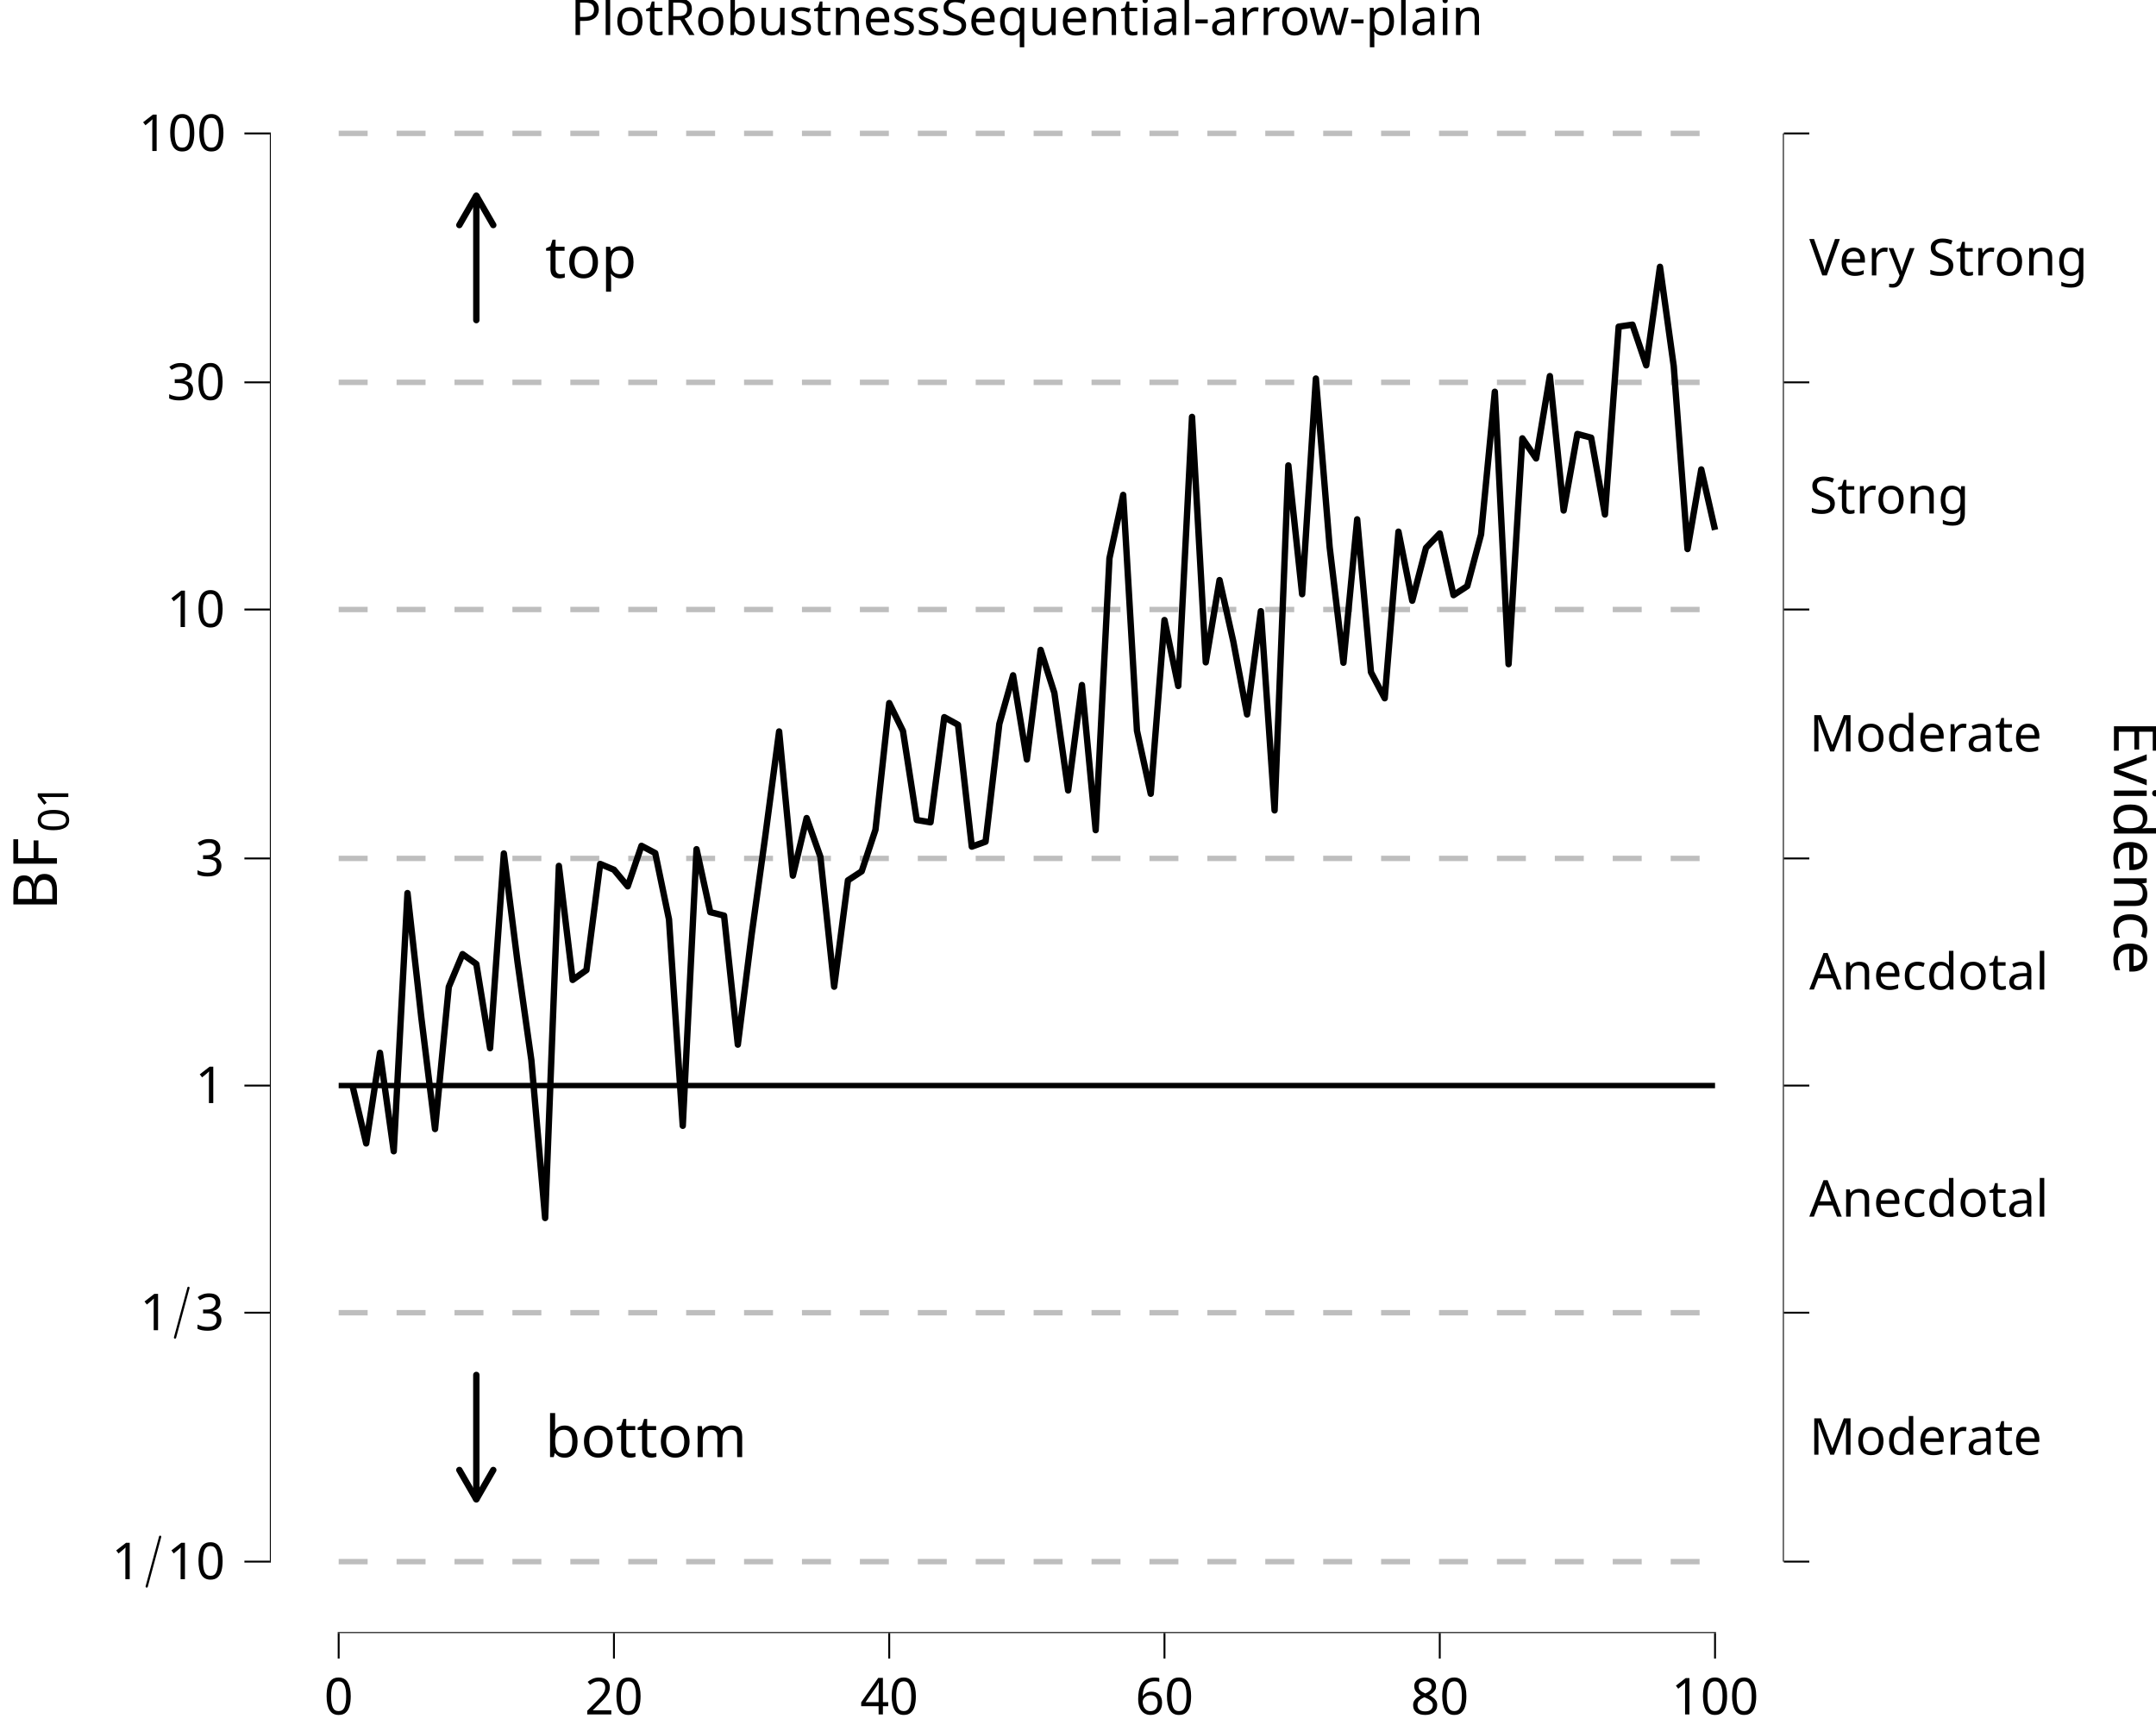
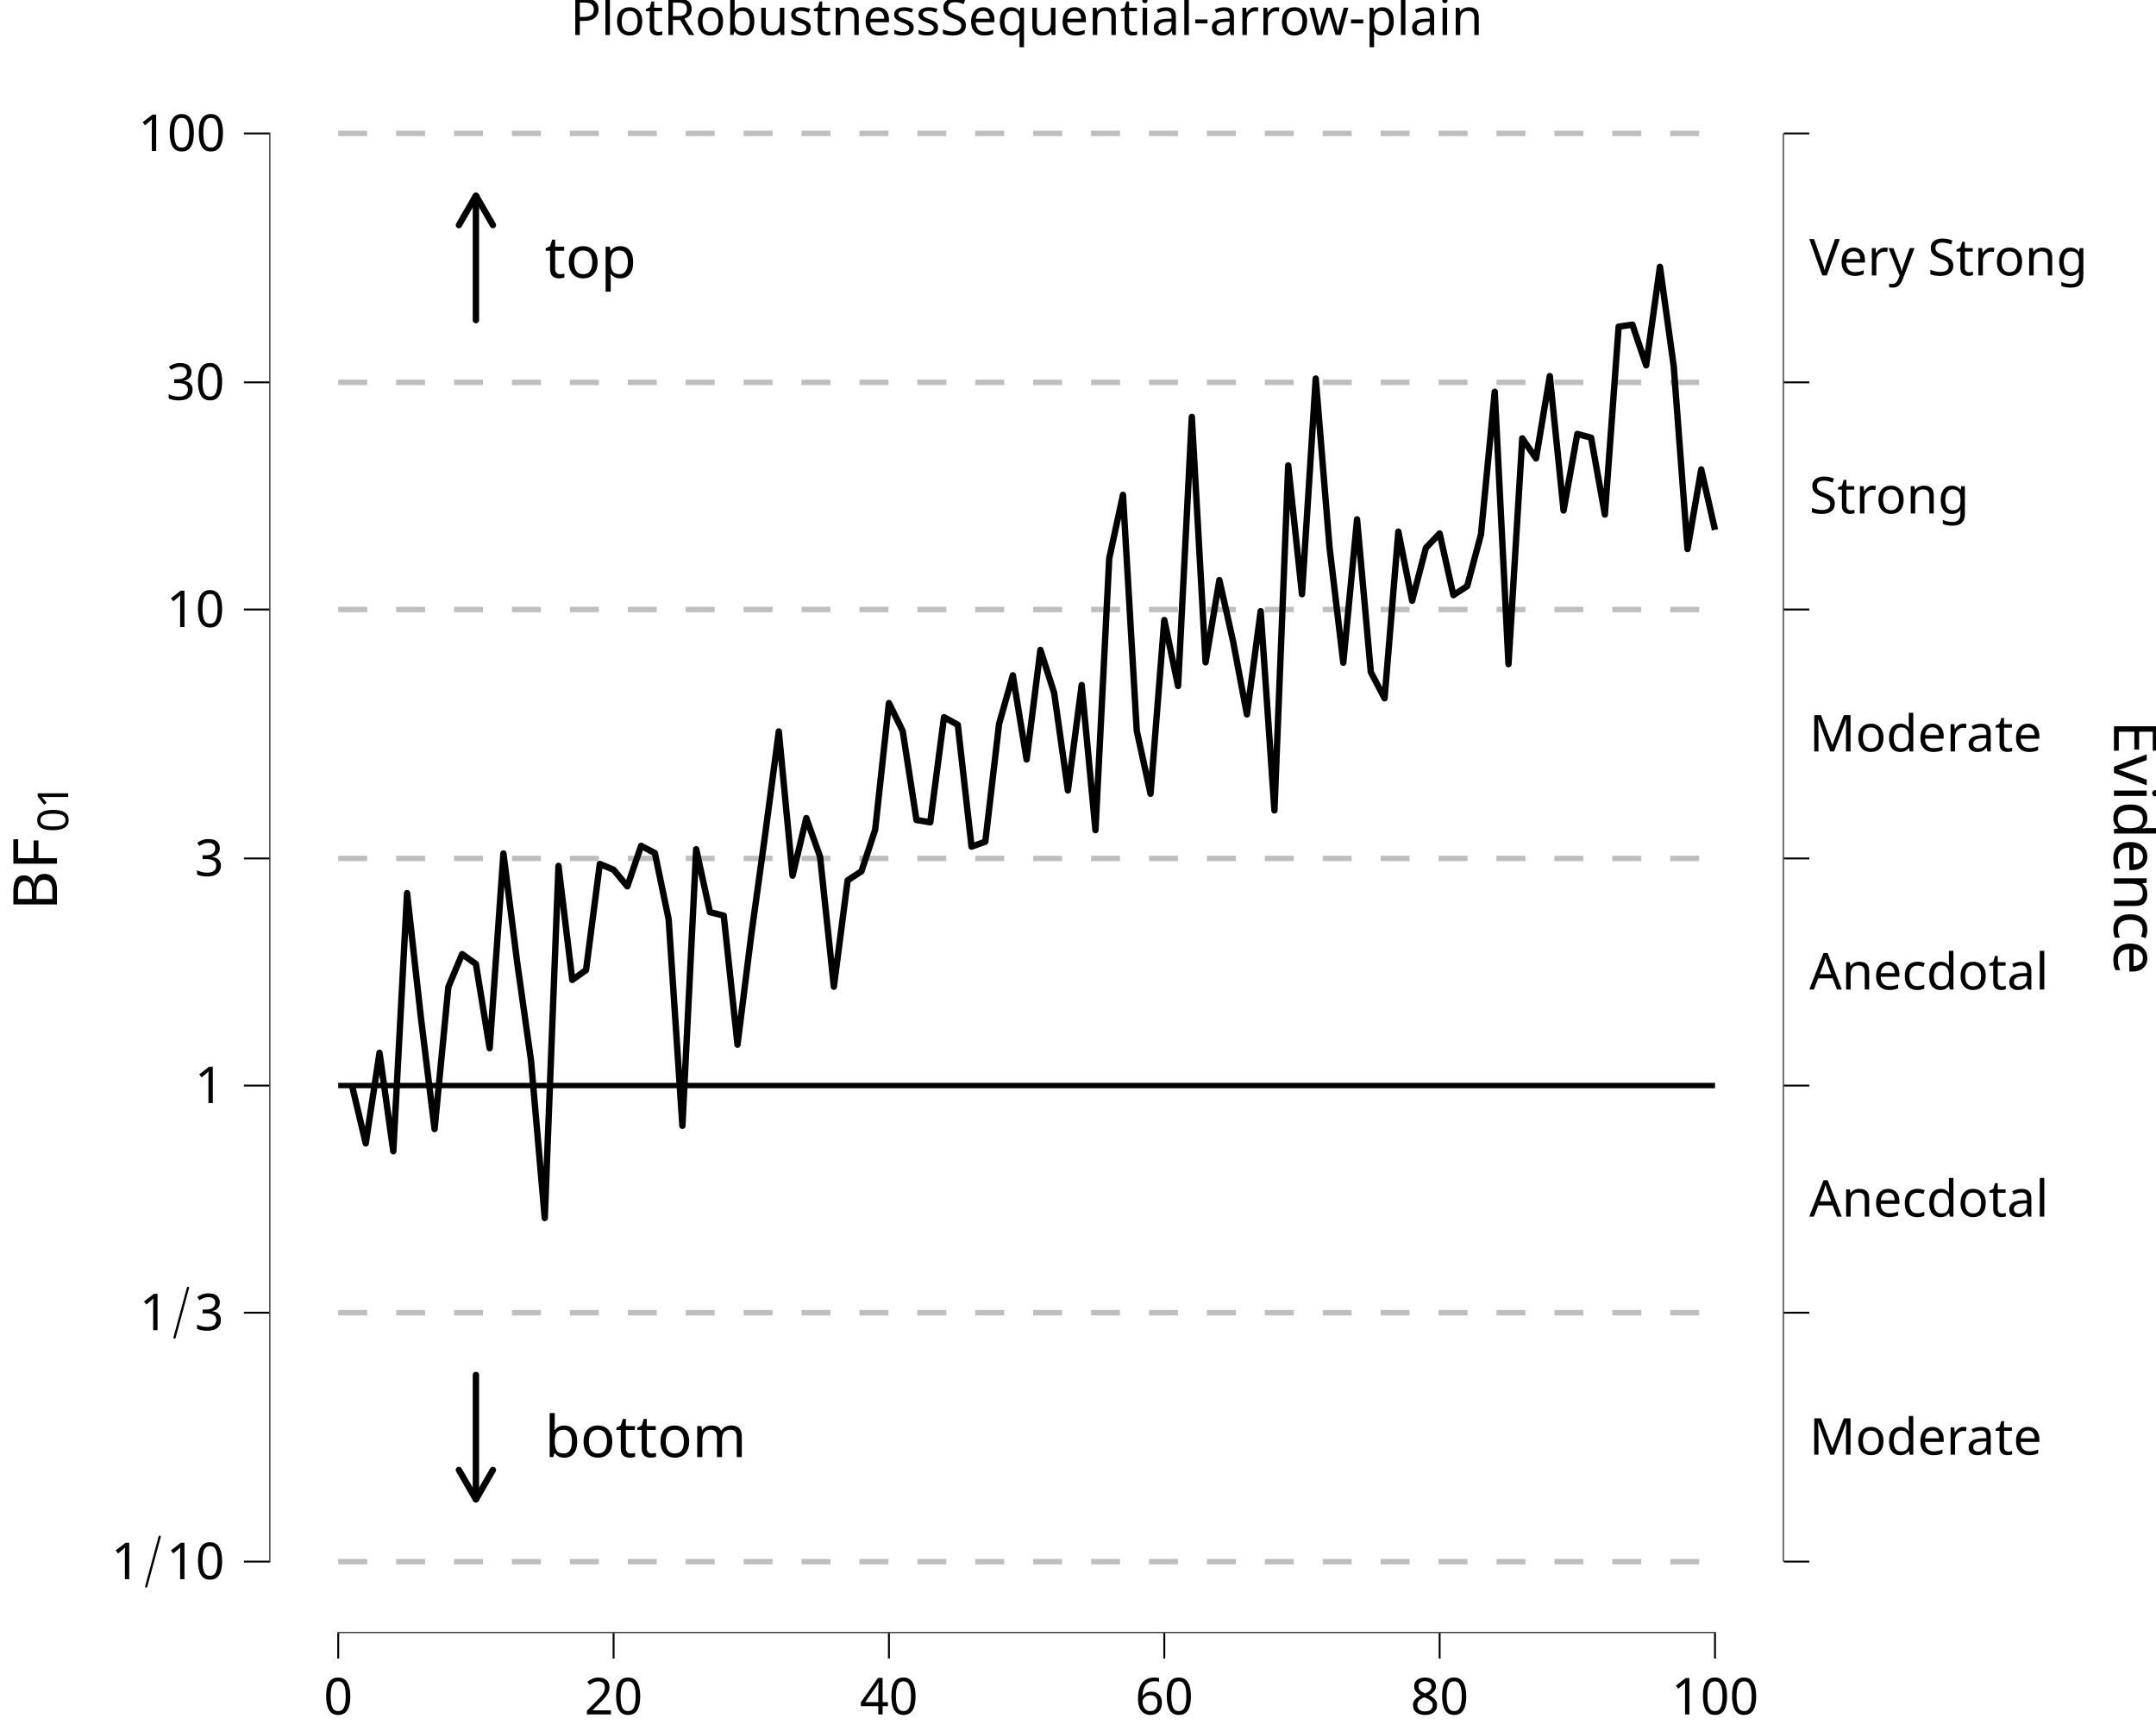
<svg xmlns="http://www.w3.org/2000/svg" class="svglite" data-engine-version="2.0" width="720.00pt" height="576.00pt" viewBox="0 0 720.00 576.00">
  <defs>
    <style type="text/css">
    .svglite line, .svglite polyline, .svglite polygon, .svglite path, .svglite rect, .svglite circle {
      fill: none;
      stroke: #000000;
      stroke-linecap: round;
      stroke-linejoin: round;
      stroke-miterlimit: 10.00;
    }
  </style>
  </defs>
  <rect width="100%" height="100%" style="stroke: none; fill: #FFFFFF;" />
  <defs>
    <clipPath id="cpMC4wMHw3MjAuMDB8MC4wMHw1NzYuMDA=">
      <rect x="0.00" y="0.00" width="720.00" height="576.00" />
    </clipPath>
  </defs>
  <g clip-path="url(#cpMC4wMHw3MjAuMDB8MC4wMHw1NzYuMDA=)">
-     <rect x="0.00" y="0.00" width="720.00" height="576.00" style="stroke-width: 10.67; stroke: none;" />
+     <rect x="-0" y="0.00" width="720.00" height="576.00" style="stroke-width: 10.67; stroke: none;" />
  </g>
  <defs>
-     <clipPath id="cpOTAuMTJ8NTk1LjcyfDIwLjcxfDU0NS4yOQ==">
-       <rect x="90.12" y="20.71" width="505.60" height="524.59" />
+     <clipPath id="cpODkuOTZ8NTk1LjcyfDIwLjcxfDU0NS4yOQ==">
+       <rect x="89.96" y="20.71" width="505.76" height="524.59" />
    </clipPath>
  </defs>
-   <g clip-path="url(#cpOTAuMTJ8NTk1LjcyfDIwLjcxfDU0NS4yOQ==)">
-     <rect x="90.12" y="20.71" width="505.60" height="524.59" style="stroke-width: 10.67; stroke: none;" />
-     <line x1="113.10" y1="521.45" x2="572.74" y2="521.45" style="stroke-width: 1.81; stroke: #BEBEBE; stroke-dasharray: 9.67,9.67; stroke-linecap: butt;" />
-     <line x1="113.10" y1="438.33" x2="572.74" y2="438.33" style="stroke-width: 1.81; stroke: #BEBEBE; stroke-dasharray: 9.67,9.67; stroke-linecap: butt;" />
-     <line x1="113.10" y1="362.48" x2="572.74" y2="362.48" style="stroke-width: 1.81; stroke-linecap: butt;" />
-     <line x1="113.10" y1="286.64" x2="572.74" y2="286.64" style="stroke-width: 1.81; stroke: #BEBEBE; stroke-dasharray: 9.67,9.67; stroke-linecap: butt;" />
-     <line x1="113.10" y1="203.52" x2="572.74" y2="203.52" style="stroke-width: 1.81; stroke: #BEBEBE; stroke-dasharray: 9.67,9.67; stroke-linecap: butt;" />
-     <line x1="113.10" y1="127.67" x2="572.74" y2="127.67" style="stroke-width: 1.81; stroke: #BEBEBE; stroke-dasharray: 9.67,9.67; stroke-linecap: butt;" />
-     <line x1="113.10" y1="44.55" x2="572.74" y2="44.55" style="stroke-width: 1.81; stroke: #BEBEBE; stroke-dasharray: 9.67,9.67; stroke-linecap: butt;" />
-     <polyline points="117.70,362.48 122.29,381.81 126.89,351.54 131.49,384.42 136.08,298.21 140.68,339.60 145.28,377.00 149.87,329.55 154.47,318.59 159.07,321.90 163.66,350.01 168.26,284.98 172.85,321.41 177.45,354.01 182.05,406.71 186.64,289.13 191.24,327.21 195.84,323.92 200.43,288.48 205.03,290.41 209.63,295.96 214.22,282.43 218.82,284.86 223.41,306.98 228.01,375.92 232.61,283.56 237.20,304.59 241.80,305.73 246.40,348.82 250.99,312.25 255.59,279.02 260.19,244.24 264.78,292.39 269.38,273.16 273.97,286.10 278.57,329.47 283.17,293.96 287.76,290.95 292.36,277.08 296.96,234.76 301.55,244.09 306.15,273.81 310.75,274.58 315.34,239.47 319.94,242.01 324.53,282.70 329.13,281.05 333.73,241.74 338.32,225.49 342.92,253.60 347.52,217.01 352.11,231.38 356.71,263.94 361.31,228.74 365.90,277.20 370.50,186.45 375.09,165.25 379.69,243.99 384.29,265.05 388.88,207.04 393.48,229.07 398.08,139.21 402.67,221.16 407.27,193.70 411.87,214.24 416.46,238.56 421.06,204.08 425.65,270.60 430.25,155.41 434.85,198.41 439.44,126.40 444.04,182.68 448.64,221.30 453.23,173.41 457.83,224.43 462.43,233.16 467.02,177.53 471.62,200.59 476.21,182.95 480.81,178.12 485.41,198.73 490.00,195.71 494.60,178.45 499.20,130.81 503.79,221.77 508.39,146.37 512.99,153.08 517.58,125.58 522.18,170.47 526.77,144.90 531.37,146.15 535.97,171.80 540.56,109.07 545.16,108.41 549.76,121.99 554.35,89.09 558.95,122.28 563.55,183.33 568.14,156.75 572.74,176.93 " style="stroke-width: 2.13; stroke-linecap: butt;" />
-     <line x1="159.07" y1="459.11" x2="159.07" y2="500.67" style="stroke-width: 2.13; stroke-linejoin: bevel;" />
-     <polyline points="153.40,490.85 159.07,500.67 164.73,490.85 " style="stroke-width: 2.13; stroke-linejoin: bevel;" />
-     <line x1="159.07" y1="106.89" x2="159.07" y2="65.33" style="stroke-width: 2.13; stroke-linejoin: bevel;" />
-     <polyline points="164.73,75.15 159.07,65.33 153.40,75.15 " style="stroke-width: 2.13; stroke-linejoin: bevel;" />
-     <text x="182.05" y="486.55" style="font-size: 19.35px; font-family: sans;" textLength="59.16px" lengthAdjust="spacingAndGlyphs">bottom</text>
-     <text x="182.05" y="92.77" style="font-size: 19.35px; font-family: sans;" textLength="26.90px" lengthAdjust="spacingAndGlyphs">top</text>
-     <line x1="112.78" y1="545.29" x2="573.06" y2="545.29" style="stroke-width: 0.64; stroke-linecap: butt;" />
-     <line x1="90.12" y1="521.77" x2="90.12" y2="44.23" style="stroke-width: 0.64; stroke-linecap: butt;" />
+   <g clip-path="url(#cpODkuOTZ8NTk1LjcyfDIwLjcxfDU0NS4yOQ==)">
+     <rect x="89.96" y="20.71" width="505.76" height="524.59" style="stroke-width: 10.67; stroke: none;" />
+     <line x1="112.95" y1="521.45" x2="572.73" y2="521.45" style="stroke-width: 1.81; stroke: #BEBEBE; stroke-dasharray: 9.67,9.67; stroke-linecap: butt;" />
+     <line x1="112.95" y1="438.33" x2="572.73" y2="438.33" style="stroke-width: 1.81; stroke: #BEBEBE; stroke-dasharray: 9.67,9.67; stroke-linecap: butt;" />
+     <line x1="112.95" y1="362.48" x2="572.73" y2="362.48" style="stroke-width: 1.81; stroke-linecap: butt;" />
+     <line x1="112.95" y1="286.64" x2="572.73" y2="286.64" style="stroke-width: 1.81; stroke: #BEBEBE; stroke-dasharray: 9.67,9.67; stroke-linecap: butt;" />
+     <line x1="112.95" y1="203.52" x2="572.73" y2="203.52" style="stroke-width: 1.81; stroke: #BEBEBE; stroke-dasharray: 9.67,9.67; stroke-linecap: butt;" />
+     <line x1="112.95" y1="127.67" x2="572.73" y2="127.67" style="stroke-width: 1.81; stroke: #BEBEBE; stroke-dasharray: 9.67,9.67; stroke-linecap: butt;" />
+     <line x1="112.95" y1="44.55" x2="572.73" y2="44.55" style="stroke-width: 1.81; stroke: #BEBEBE; stroke-dasharray: 9.67,9.67; stroke-linecap: butt;" />
+     <polyline points="117.55,362.48 122.14,381.81 126.74,351.54 131.34,384.42 135.94,298.21 140.54,339.60 145.13,377.00 149.73,329.55 154.33,318.59 158.93,321.90 163.52,350.01 168.12,284.98 172.72,321.41 177.32,354.01 181.92,406.71 186.51,289.13 191.11,327.21 195.71,323.92 200.31,288.48 204.91,290.41 209.50,295.96 214.10,282.43 218.70,284.86 223.30,306.98 227.89,375.92 232.49,283.56 237.09,304.59 241.69,305.73 246.29,348.82 250.88,312.25 255.48,279.02 260.08,244.24 264.68,292.39 269.27,273.16 273.87,286.10 278.47,329.47 283.07,293.96 287.67,290.95 292.26,277.08 296.86,234.76 301.46,244.09 306.06,273.81 310.66,274.58 315.25,239.47 319.85,242.01 324.45,282.70 329.05,281.05 333.64,241.74 338.24,225.49 342.84,253.60 347.44,217.01 352.04,231.38 356.63,263.94 361.23,228.74 365.83,277.20 370.43,186.45 375.02,165.25 379.62,243.99 384.22,265.05 388.82,207.04 393.42,229.07 398.01,139.21 402.61,221.16 407.21,193.70 411.81,214.24 416.41,238.56 421.00,204.08 425.60,270.60 430.20,155.41 434.80,198.41 439.39,126.40 443.99,182.68 448.59,221.30 453.19,173.41 457.79,224.43 462.38,233.16 466.98,177.53 471.58,200.59 476.18,182.95 480.77,178.12 485.37,198.73 489.97,195.71 494.57,178.45 499.17,130.81 503.76,221.77 508.36,146.37 512.96,153.08 517.56,125.58 522.16,170.47 526.75,144.90 531.35,146.15 535.95,171.80 540.55,109.07 545.14,108.41 549.74,121.99 554.34,89.09 558.94,122.28 563.54,183.33 568.13,156.75 572.73,176.93 " style="stroke-width: 2.13; stroke-linecap: butt;" />
+     <line x1="158.93" y1="459.11" x2="158.93" y2="500.67" style="stroke-width: 2.13; stroke-linejoin: bevel;" />
+     <polyline points="153.26,490.85 158.93,500.67 164.60,490.85 " style="stroke-width: 2.13; stroke-linejoin: bevel;" />
+     <line x1="158.93" y1="106.89" x2="158.93" y2="65.33" style="stroke-width: 2.13; stroke-linejoin: bevel;" />
+     <polyline points="164.60,75.15 158.93,65.33 153.26,75.15 " style="stroke-width: 2.13; stroke-linejoin: bevel;" />
+     <text x="181.92" y="486.55" style="font-size: 19.35px; font-family: sans;" textLength="59.16px" lengthAdjust="spacingAndGlyphs">bottom</text>
+     <text x="181.92" y="92.77" style="font-size: 19.35px; font-family: sans;" textLength="26.90px" lengthAdjust="spacingAndGlyphs">top</text>
+     <line x1="112.63" y1="545.29" x2="573.05" y2="545.29" style="stroke-width: 0.64; stroke-linecap: butt;" />
+     <line x1="89.96" y1="521.77" x2="89.96" y2="44.23" style="stroke-width: 0.64; stroke-linecap: butt;" />
    <line x1="595.72" y1="521.45" x2="595.72" y2="44.55" style="stroke-width: 0.64; stroke-linecap: butt;" />
-     <rect x="90.12" y="20.71" width="505.60" height="524.59" style="stroke-width: 0.00; stroke: none;" />
+     <rect x="89.96" y="20.71" width="505.76" height="524.59" style="stroke-width: 0.00; stroke: none;" />
  </g>
  <g clip-path="url(#cpMC4wMHw3MjAuMDB8MC4wMHw1NzYuMDA=)">
-     <polyline points="90.12,545.29 90.12,20.71 " style="stroke-width: 0.00; stroke: none; stroke-linecap: butt;" />
-     <text x="37.29" y="527.30" style="font-size: 17.00px; font-family: sans;" textLength="9.46px" lengthAdjust="spacingAndGlyphs">1</text>
-     <polyline points="48.99,529.75 53.48,513.14 " style="stroke-width: 0.75;" />
-     <text x="55.73" y="527.30" style="font-size: 17.00px; font-family: sans;" textLength="18.91px" lengthAdjust="spacingAndGlyphs">10</text>
-     <text x="46.75" y="444.18" style="font-size: 17.00px; font-family: sans;" textLength="9.46px" lengthAdjust="spacingAndGlyphs">1</text>
-     <polyline points="58.45,446.63 62.94,430.02 " style="stroke-width: 0.75;" />
-     <text x="65.19" y="444.18" style="font-size: 17.00px; font-family: sans;" textLength="9.46px" lengthAdjust="spacingAndGlyphs">3</text>
-     <text x="65.19" y="368.33" style="font-size: 17.00px; font-family: sans;" textLength="9.46px" lengthAdjust="spacingAndGlyphs">1</text>
-     <text x="65.19" y="292.49" style="font-size: 17.00px; font-family: sans;" textLength="9.46px" lengthAdjust="spacingAndGlyphs">3</text>
-     <text x="55.73" y="209.37" style="font-size: 17.00px; font-family: sans;" textLength="18.91px" lengthAdjust="spacingAndGlyphs">10</text>
-     <text x="55.73" y="133.53" style="font-size: 17.00px; font-family: sans;" textLength="18.91px" lengthAdjust="spacingAndGlyphs">30</text>
-     <text x="46.28" y="50.41" style="font-size: 17.00px; font-family: sans;" textLength="28.37px" lengthAdjust="spacingAndGlyphs">100</text>
-     <polyline points="81.62,521.45 90.12,521.45 " style="stroke-width: 0.64; stroke-linecap: butt;" />
-     <polyline points="81.62,438.33 90.12,438.33 " style="stroke-width: 0.64; stroke-linecap: butt;" />
-     <polyline points="81.62,362.48 90.12,362.48 " style="stroke-width: 0.64; stroke-linecap: butt;" />
-     <polyline points="81.62,286.64 90.12,286.64 " style="stroke-width: 0.64; stroke-linecap: butt;" />
-     <polyline points="81.62,203.52 90.12,203.52 " style="stroke-width: 0.64; stroke-linecap: butt;" />
-     <polyline points="81.62,127.67 90.12,127.67 " style="stroke-width: 0.64; stroke-linecap: butt;" />
-     <polyline points="81.62,44.55 90.12,44.55 " style="stroke-width: 0.64; stroke-linecap: butt;" />
+     <polyline points="89.96,545.29 89.96,20.71 " style="stroke-width: 0.00; stroke: none; stroke-linecap: butt;" />
+     <text x="37.13" y="527.30" style="font-size: 17.00px; font-family: sans;" textLength="9.46px" lengthAdjust="spacingAndGlyphs">1</text>
+     <polyline points="48.83,529.75 53.32,513.14 " style="stroke-width: 0.75;" />
+     <text x="55.57" y="527.30" style="font-size: 17.00px; font-family: sans;" textLength="18.91px" lengthAdjust="spacingAndGlyphs">10</text>
+     <text x="46.58" y="444.18" style="font-size: 17.00px; font-family: sans;" textLength="9.46px" lengthAdjust="spacingAndGlyphs">1</text>
+     <polyline points="58.29,446.63 62.78,430.02 " style="stroke-width: 0.75;" />
+     <text x="65.03" y="444.18" style="font-size: 17.00px; font-family: sans;" textLength="9.46px" lengthAdjust="spacingAndGlyphs">3</text>
+     <text x="65.03" y="368.33" style="font-size: 17.00px; font-family: sans;" textLength="9.46px" lengthAdjust="spacingAndGlyphs">1</text>
+     <text x="65.03" y="292.49" style="font-size: 17.00px; font-family: sans;" textLength="9.46px" lengthAdjust="spacingAndGlyphs">3</text>
+     <text x="55.57" y="209.37" style="font-size: 17.00px; font-family: sans;" textLength="18.91px" lengthAdjust="spacingAndGlyphs">10</text>
+     <text x="55.57" y="133.53" style="font-size: 17.00px; font-family: sans;" textLength="18.91px" lengthAdjust="spacingAndGlyphs">30</text>
+     <text x="46.12" y="50.41" style="font-size: 17.00px; font-family: sans;" textLength="28.37px" lengthAdjust="spacingAndGlyphs">100</text>
+     <polyline points="81.46,521.45 89.96,521.45 " style="stroke-width: 0.64; stroke-linecap: butt;" />
+     <polyline points="81.46,438.33 89.96,438.33 " style="stroke-width: 0.64; stroke-linecap: butt;" />
+     <polyline points="81.46,362.48 89.96,362.48 " style="stroke-width: 0.64; stroke-linecap: butt;" />
+     <polyline points="81.46,286.64 89.96,286.64 " style="stroke-width: 0.64; stroke-linecap: butt;" />
+     <polyline points="81.46,203.52 89.96,203.52 " style="stroke-width: 0.64; stroke-linecap: butt;" />
+     <polyline points="81.46,127.67 89.96,127.67 " style="stroke-width: 0.64; stroke-linecap: butt;" />
+     <polyline points="81.46,44.55 89.96,44.55 " style="stroke-width: 0.64; stroke-linecap: butt;" />
    <polyline points="595.72,545.29 595.72,20.71 " style="stroke-width: 0.00; stroke: none; stroke-linecap: butt;" />
    <polyline points="604.22,521.45 595.72,521.45 " style="stroke-width: 0.64; stroke-linecap: butt;" />
    <polyline points="604.22,479.89 595.72,479.89 " style="stroke-width: 0.64; stroke: none; stroke-linecap: butt;" />
    <polyline points="604.22,438.33 595.72,438.33 " style="stroke-width: 0.64; stroke-linecap: butt;" />
    <polyline points="604.22,400.41 595.72,400.41 " style="stroke-width: 0.64; stroke: none; stroke-linecap: butt;" />
    <polyline points="604.22,362.48 595.72,362.48 " style="stroke-width: 0.64; stroke-linecap: butt;" />
    <polyline points="604.22,324.56 595.72,324.56 " style="stroke-width: 0.64; stroke: none; stroke-linecap: butt;" />
    <polyline points="604.22,286.64 595.72,286.64 " style="stroke-width: 0.64; stroke-linecap: butt;" />
    <polyline points="604.22,245.08 595.72,245.08 " style="stroke-width: 0.64; stroke: none; stroke-linecap: butt;" />
    <polyline points="604.22,203.52 595.72,203.52 " style="stroke-width: 0.64; stroke-linecap: butt;" />
    <polyline points="604.22,165.60 595.72,165.60 " style="stroke-width: 0.64; stroke: none; stroke-linecap: butt;" />
    <polyline points="604.22,127.67 595.72,127.67 " style="stroke-width: 0.64; stroke-linecap: butt;" />
    <polyline points="604.22,86.11 595.72,86.11 " style="stroke-width: 0.64; stroke: none; stroke-linecap: butt;" />
    <polyline points="604.22,44.55 595.72,44.55 " style="stroke-width: 0.64; stroke-linecap: butt;" />
    <text x="604.22" y="485.74" style="font-size: 17.00px; font-family: sans;" textLength="71.83px" lengthAdjust="spacingAndGlyphs">Moderate</text>
    <text x="604.22" y="406.26" style="font-size: 17.00px; font-family: sans;" textLength="75.62px" lengthAdjust="spacingAndGlyphs">Anecdotal</text>
    <text x="604.22" y="330.41" style="font-size: 17.00px; font-family: sans;" textLength="75.62px" lengthAdjust="spacingAndGlyphs">Anecdotal</text>
    <text x="604.22" y="250.93" style="font-size: 17.00px; font-family: sans;" textLength="71.83px" lengthAdjust="spacingAndGlyphs">Moderate</text>
    <text x="604.22" y="171.45" style="font-size: 17.00px; font-family: sans;" textLength="50.09px" lengthAdjust="spacingAndGlyphs">Strong</text>
    <text x="604.22" y="91.96" style="font-size: 17.00px; font-family: sans;" textLength="89.78px" lengthAdjust="spacingAndGlyphs">Very Strong</text>
-     <polyline points="90.12,545.29 595.72,545.29 " style="stroke-width: 0.00; stroke: none; stroke-linecap: butt;" />
-     <polyline points="113.10,553.80 113.10,545.29 " style="stroke-width: 0.64; stroke-linecap: butt;" />
-     <polyline points="205.03,553.80 205.03,545.29 " style="stroke-width: 0.64; stroke-linecap: butt;" />
-     <polyline points="296.96,553.80 296.96,545.29 " style="stroke-width: 0.64; stroke-linecap: butt;" />
-     <polyline points="388.88,553.80 388.88,545.29 " style="stroke-width: 0.64; stroke-linecap: butt;" />
-     <polyline points="480.81,553.80 480.81,545.29 " style="stroke-width: 0.64; stroke-linecap: butt;" />
-     <polyline points="572.74,553.80 572.74,545.29 " style="stroke-width: 0.64; stroke-linecap: butt;" />
-     <text x="113.10" y="572.47" text-anchor="middle" style="font-size: 17.00px; font-family: sans;" textLength="9.46px" lengthAdjust="spacingAndGlyphs">0</text>
-     <text x="205.03" y="572.47" text-anchor="middle" style="font-size: 17.00px; font-family: sans;" textLength="18.91px" lengthAdjust="spacingAndGlyphs">20</text>
-     <text x="296.96" y="572.47" text-anchor="middle" style="font-size: 17.00px; font-family: sans;" textLength="18.91px" lengthAdjust="spacingAndGlyphs">40</text>
-     <text x="388.88" y="572.47" text-anchor="middle" style="font-size: 17.00px; font-family: sans;" textLength="18.91px" lengthAdjust="spacingAndGlyphs">60</text>
-     <text x="480.81" y="572.47" text-anchor="middle" style="font-size: 17.00px; font-family: sans;" textLength="18.91px" lengthAdjust="spacingAndGlyphs">80</text>
-     <text x="572.74" y="572.47" text-anchor="middle" style="font-size: 17.00px; font-family: sans;" textLength="28.37px" lengthAdjust="spacingAndGlyphs">100</text>
+     <polyline points="89.96,545.29 595.72,545.29 " style="stroke-width: 0.00; stroke: none; stroke-linecap: butt;" />
+     <polyline points="112.95,553.80 112.95,545.29 " style="stroke-width: 0.64; stroke-linecap: butt;" />
+     <polyline points="204.91,553.80 204.91,545.29 " style="stroke-width: 0.64; stroke-linecap: butt;" />
+     <polyline points="296.86,553.80 296.86,545.29 " style="stroke-width: 0.64; stroke-linecap: butt;" />
+     <polyline points="388.82,553.80 388.82,545.29 " style="stroke-width: 0.64; stroke-linecap: butt;" />
+     <polyline points="480.77,553.80 480.77,545.29 " style="stroke-width: 0.64; stroke-linecap: butt;" />
+     <polyline points="572.73,553.80 572.73,545.29 " style="stroke-width: 0.64; stroke-linecap: butt;" />
+     <text x="112.95" y="572.47" text-anchor="middle" style="font-size: 17.00px; font-family: sans;" textLength="9.46px" lengthAdjust="spacingAndGlyphs">0</text>
+     <text x="204.91" y="572.47" text-anchor="middle" style="font-size: 17.00px; font-family: sans;" textLength="18.91px" lengthAdjust="spacingAndGlyphs">20</text>
+     <text x="296.86" y="572.47" text-anchor="middle" style="font-size: 17.00px; font-family: sans;" textLength="18.91px" lengthAdjust="spacingAndGlyphs">40</text>
+     <text x="388.82" y="572.47" text-anchor="middle" style="font-size: 17.00px; font-family: sans;" textLength="18.91px" lengthAdjust="spacingAndGlyphs">60</text>
+     <text x="480.77" y="572.47" text-anchor="middle" style="font-size: 17.00px; font-family: sans;" textLength="18.91px" lengthAdjust="spacingAndGlyphs">80</text>
+     <text x="572.73" y="572.47" text-anchor="middle" style="font-size: 17.00px; font-family: sans;" textLength="28.37px" lengthAdjust="spacingAndGlyphs">100</text>
    <text transform="translate(19.02,303.98) rotate(-90)" style="font-size: 20.40px; font-family: sans;" textLength="13.61px" lengthAdjust="spacingAndGlyphs">B</text>
    <text transform="translate(19.02,290.37) rotate(-90)" style="font-size: 20.40px; font-family: sans;" textLength="12.46px" lengthAdjust="spacingAndGlyphs">F</text>
-     <text transform="translate(22.96,277.91) rotate(-90)" style="font-size: 14.28px; font-family: sans;" textLength="7.94px" lengthAdjust="spacingAndGlyphs">0</text>
-     <text transform="translate(22.81,269.97) rotate(-90)" style="font-size: 14.28px; font-family: sans;" textLength="7.94px" lengthAdjust="spacingAndGlyphs">1</text>
+     <text transform="translate(22.79,277.91) rotate(-90)" style="font-size: 14.28px; font-family: sans;" textLength="7.94px" lengthAdjust="spacingAndGlyphs">0</text>
+     <text transform="translate(22.79,269.97) rotate(-90)" style="font-size: 14.28px; font-family: sans;" textLength="7.94px" lengthAdjust="spacingAndGlyphs">1</text>
    <text transform="translate(705.96,283.00) rotate(90)" text-anchor="middle" style="font-size: 20.40px; font-family: sans;" textLength="83.94px" lengthAdjust="spacingAndGlyphs">Evidence</text>
-     <text x="342.92" y="11.70" text-anchor="middle" style="font-size: 17.00px; font-family: sans;" textLength="289.19px" lengthAdjust="spacingAndGlyphs">PlotRobustnessSequential-arrow-plain</text>
+     <text x="342.84" y="11.70" text-anchor="middle" style="font-size: 17.00px; font-family: sans;" textLength="289.19px" lengthAdjust="spacingAndGlyphs">PlotRobustnessSequential-arrow-plain</text>
  </g>
</svg>
